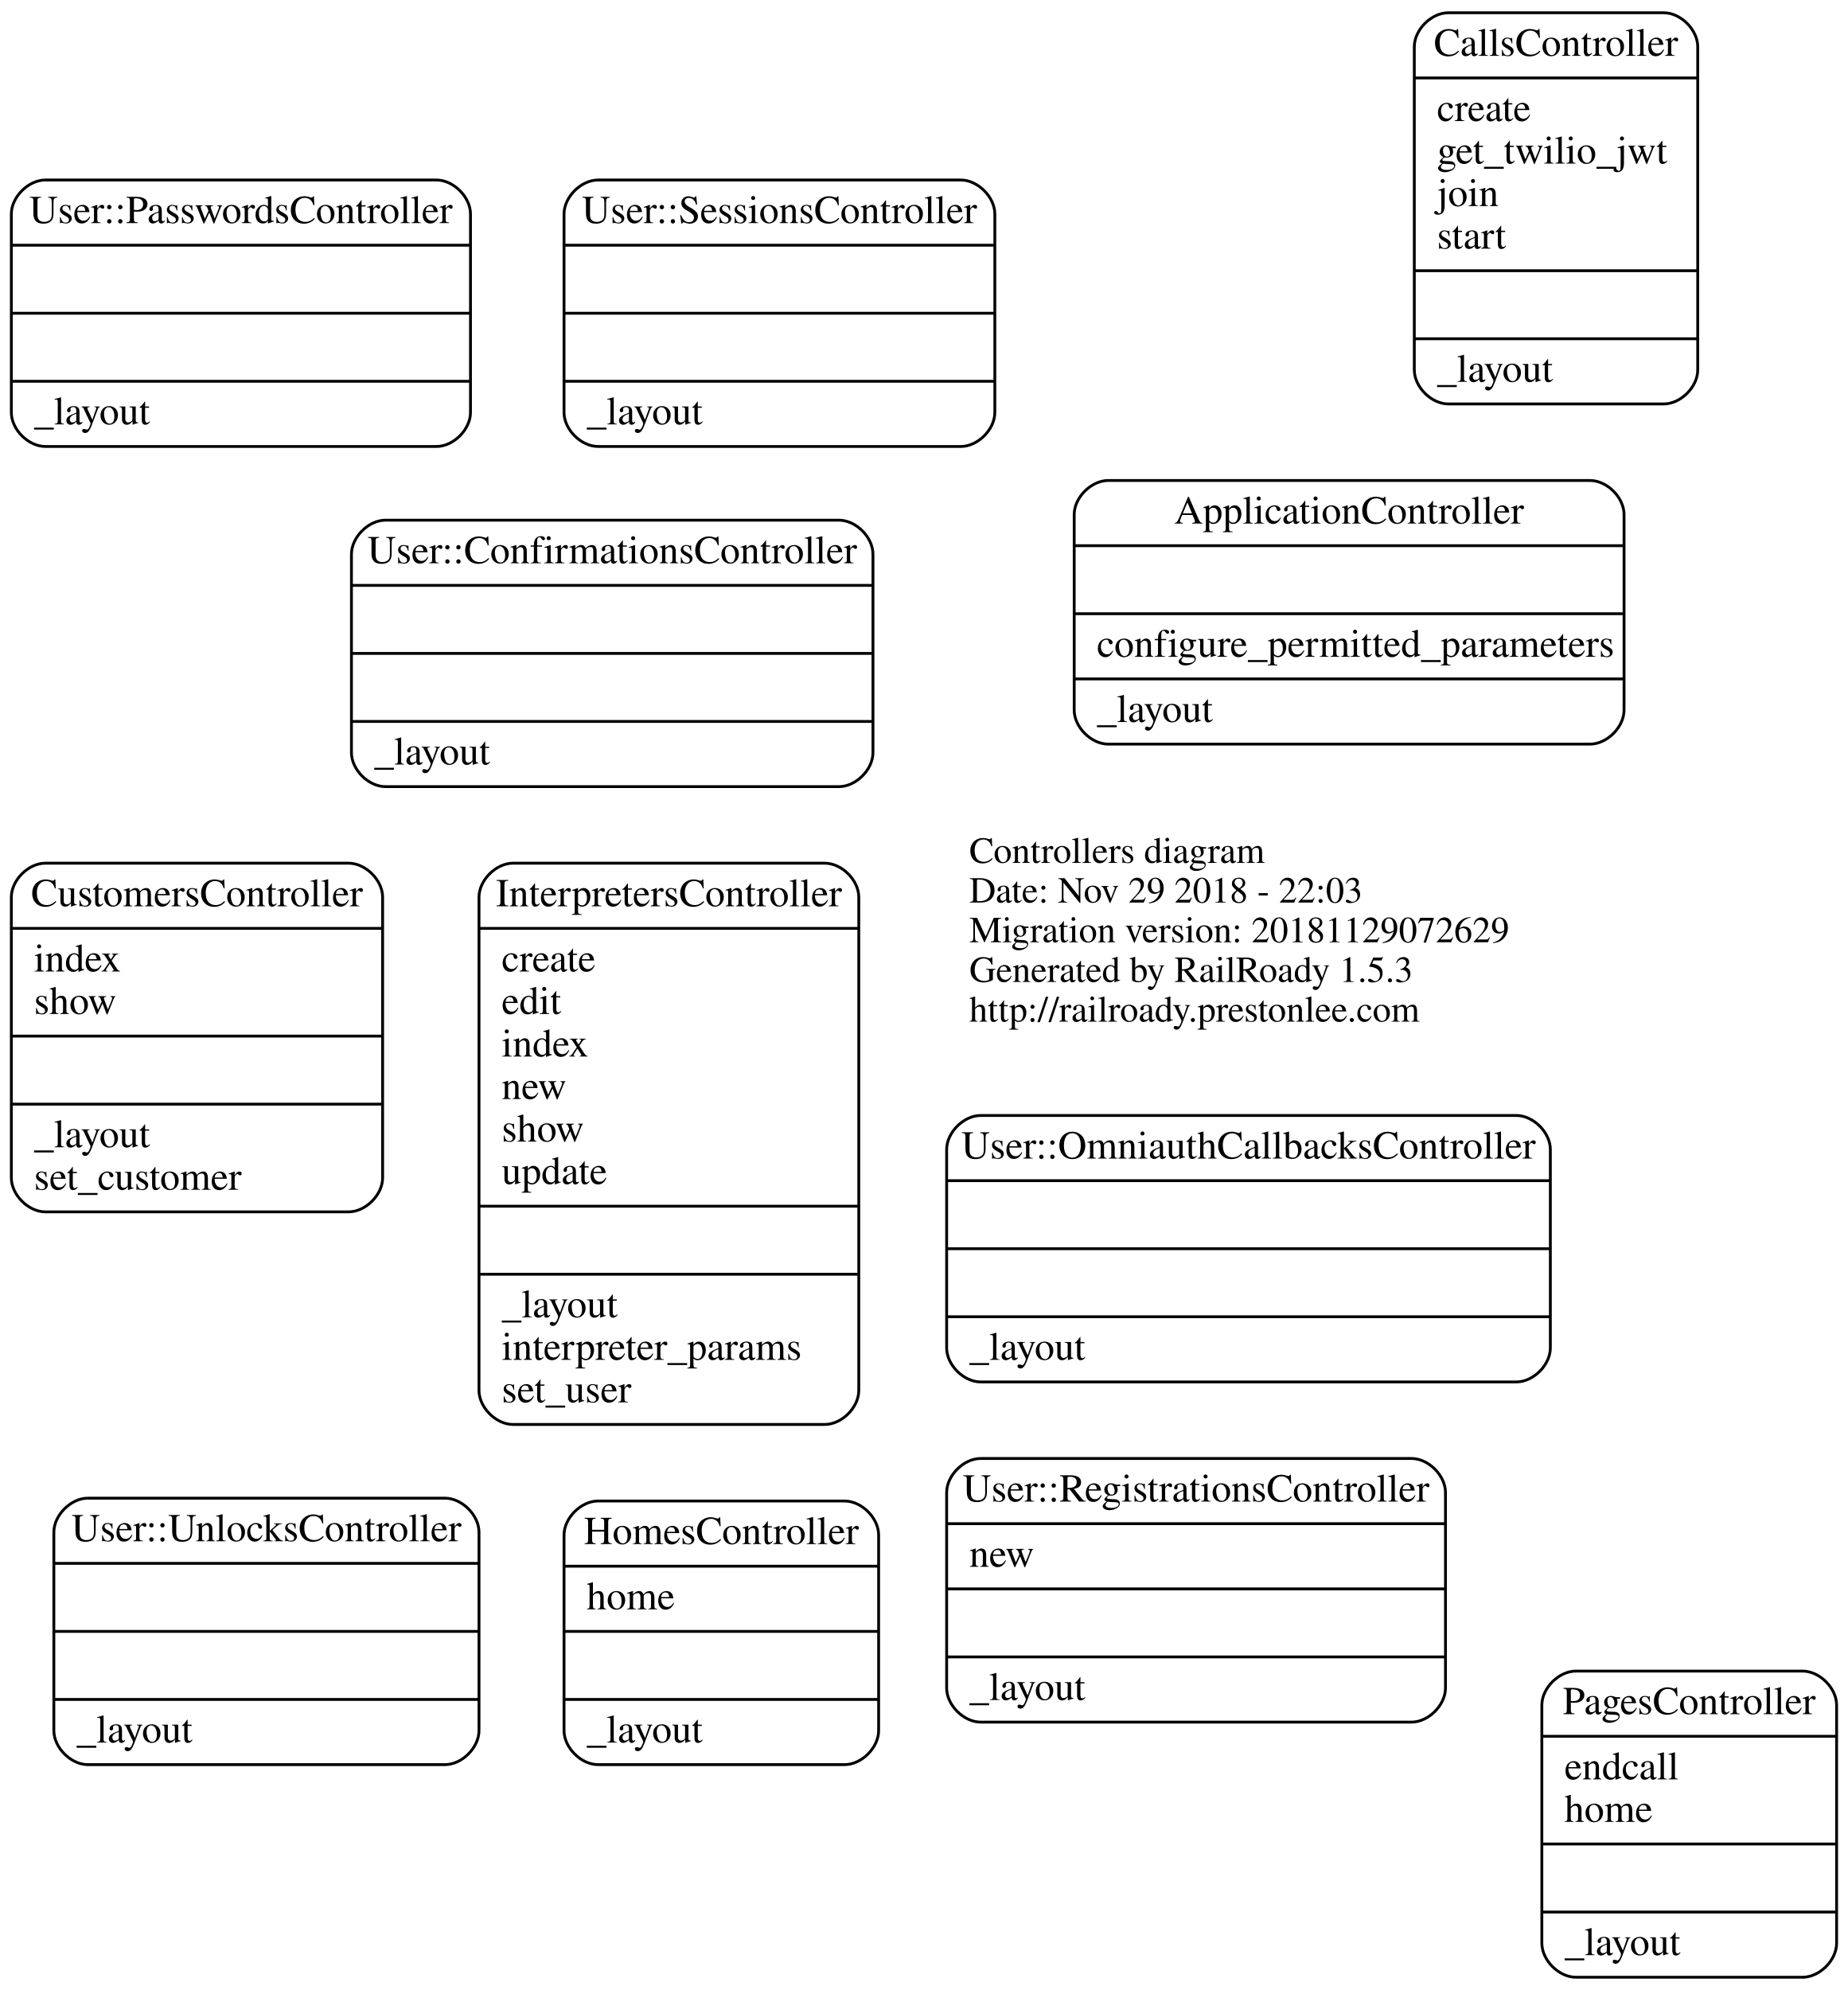
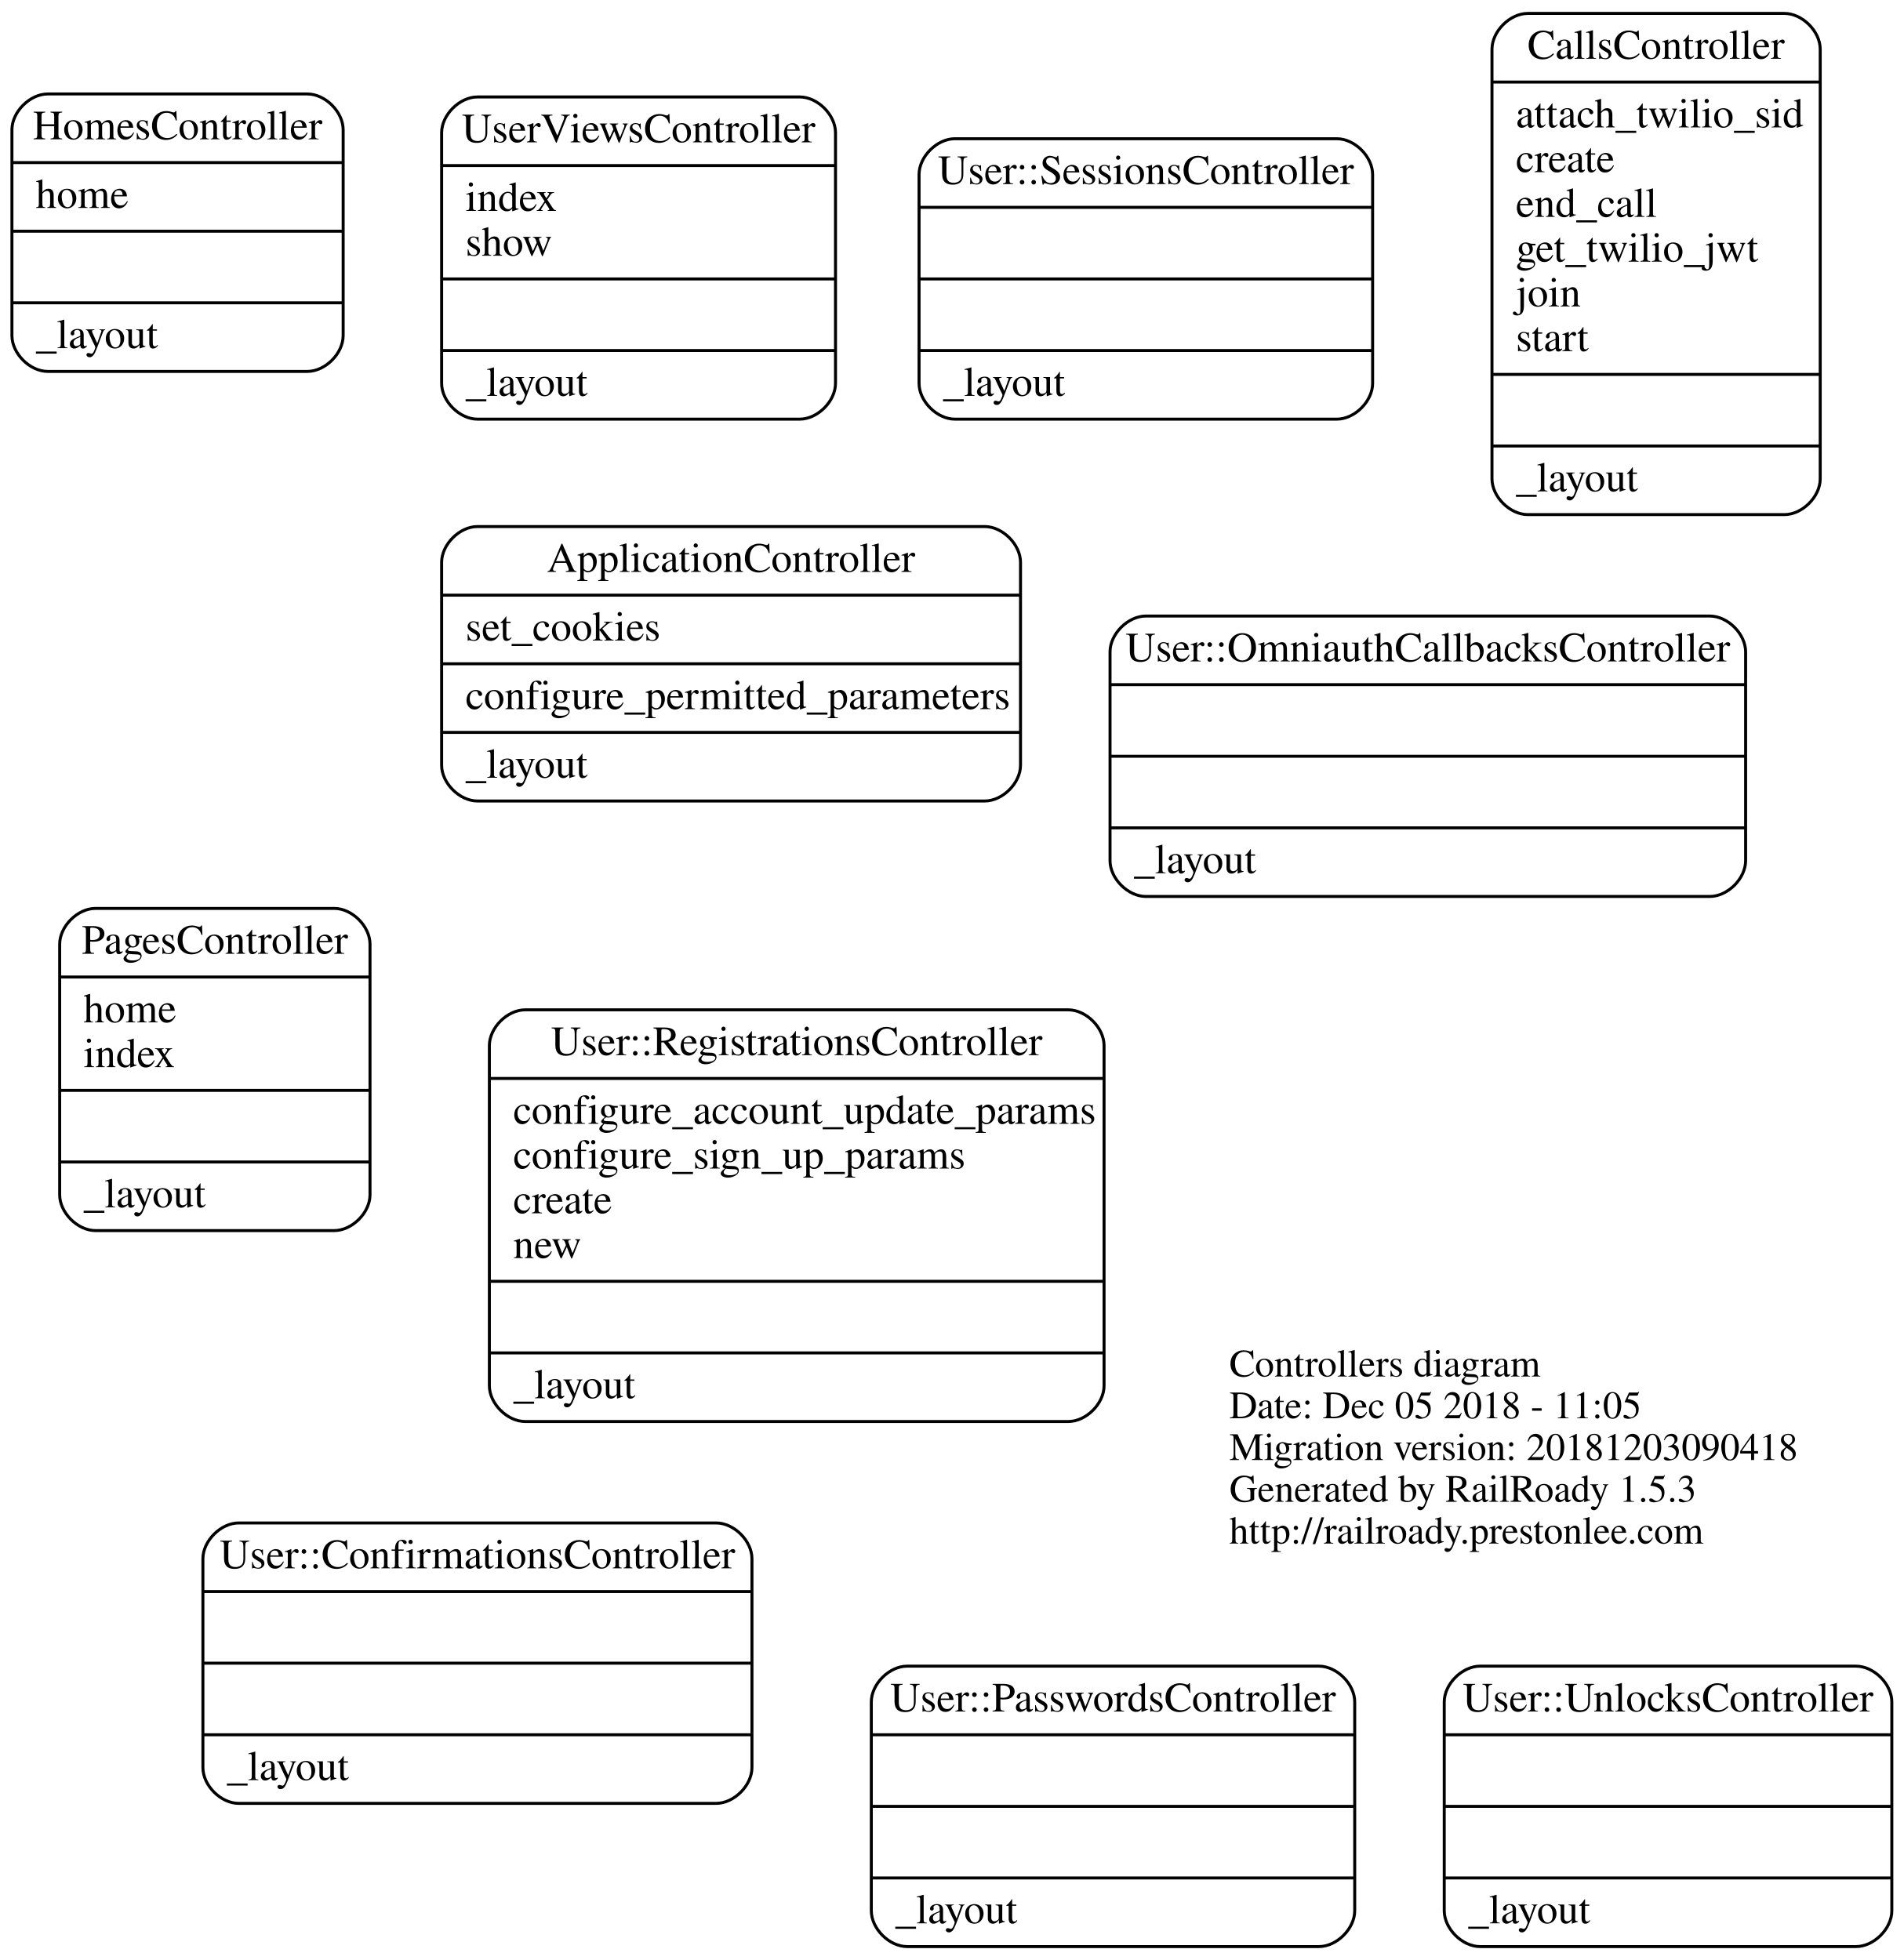
- <svg xmlns="http://www.w3.org/2000/svg" width="652pt" height="702pt" viewBox="0.00 0.00 652.00 702.00">
-   <g id="graph0" class="graph" transform="scale(1 1) rotate(0) translate(4 698)">
-     <polygon fill="transparent" stroke="transparent" points="-4,4 -4,-698 648,-698 648,4 -4,4" />
+ <svg xmlns="http://www.w3.org/2000/svg" width="638pt" height="657pt" viewBox="0.00 0.00 638.00 657.00">
+   <g id="graph0" class="graph" transform="scale(1 1) rotate(0) translate(4 653)">
+     <polygon fill="transparent" stroke="transparent" points="-4,4 -4,-653 634,-653 634,4 -4,4" />
    <g id="node1" class="node">
-       <text text-anchor="start" x="338" y="-393.6" font-family="Times,serif" font-size="13.00" fill="#000000">Controllers diagram</text>
-       <text text-anchor="start" x="338" y="-379.6" font-family="Times,serif" font-size="13.00" fill="#000000">Date: Nov 29 2018 - 22:03</text>
-       <text text-anchor="start" x="338" y="-365.6" font-family="Times,serif" font-size="13.00" fill="#000000">Migration version: 20181129072629</text>
-       <text text-anchor="start" x="338" y="-351.6" font-family="Times,serif" font-size="13.00" fill="#000000">Generated by RailRoady 1.5.3</text>
-       <text text-anchor="start" x="338" y="-337.6" font-family="Times,serif" font-size="13.00" fill="#000000">http://railroady.prestonlee.com</text>
+       <text text-anchor="start" x="408" y="-191.6" font-family="Times,serif" font-size="13.00" fill="#000000">Controllers diagram</text>
+       <text text-anchor="start" x="408" y="-177.6" font-family="Times,serif" font-size="13.00" fill="#000000">Date: Dec 05 2018 - 11:05</text>
+       <text text-anchor="start" x="408" y="-163.6" font-family="Times,serif" font-size="13.00" fill="#000000">Migration version: 20181203090418</text>
+       <text text-anchor="start" x="408" y="-149.6" font-family="Times,serif" font-size="13.00" fill="#000000">Generated by RailRoady 1.5.3</text>
+       <text text-anchor="start" x="408" y="-135.6" font-family="Times,serif" font-size="13.00" fill="#000000">http://railroady.prestonlee.com</text>
    </g>
    <g id="node2" class="node">
-       <path fill="none" stroke="#000000" d="M132,-420.5C132,-420.5 292,-420.5 292,-420.5 298,-420.5 304,-426.5 304,-432.5 304,-432.5 304,-502.5 304,-502.5 304,-508.5 298,-514.5 292,-514.5 292,-514.5 132,-514.5 132,-514.5 126,-514.5 120,-508.5 120,-502.5 120,-502.5 120,-432.5 120,-432.5 120,-426.5 126,-420.5 132,-420.5" />
-       <text text-anchor="middle" x="212" y="-499.3" font-family="Times,serif" font-size="14.00" fill="#000000">User::ConfirmationsController</text>
-       <polyline fill="none" stroke="#000000" points="120,-491.5 304,-491.5 " />
-       <polyline fill="none" stroke="#000000" points="120,-467.5 304,-467.5 " />
-       <polyline fill="none" stroke="#000000" points="120,-443.5 304,-443.5 " />
-       <text text-anchor="start" x="128" y="-428.3" font-family="Times,serif" font-size="14.00" fill="#000000">_layout</text>
+       <path fill="none" stroke="#000000" d="M76,-48.5C76,-48.5 236,-48.5 236,-48.5 242,-48.5 248,-54.5 248,-60.5 248,-60.5 248,-130.5 248,-130.5 248,-136.5 242,-142.5 236,-142.5 236,-142.5 76,-142.5 76,-142.5 70,-142.5 64,-136.5 64,-130.5 64,-130.5 64,-60.5 64,-60.5 64,-54.5 70,-48.5 76,-48.5" />
+       <text text-anchor="middle" x="156" y="-127.3" font-family="Times,serif" font-size="14.00" fill="#000000">User::ConfirmationsController</text>
+       <polyline fill="none" stroke="#000000" points="64,-119.5 248,-119.5 " />
+       <polyline fill="none" stroke="#000000" points="64,-95.5 248,-95.5 " />
+       <polyline fill="none" stroke="#000000" points="64,-71.5 248,-71.5 " />
+       <text text-anchor="start" x="72" y="-56.3" font-family="Times,serif" font-size="14.00" fill="#000000">_layout</text>
    </g>
    <g id="node3" class="node">
-       <path fill="none" stroke="#000000" d="M27,-75.5C27,-75.5 153,-75.5 153,-75.5 159,-75.5 165,-81.5 165,-87.5 165,-87.5 165,-157.5 165,-157.5 165,-163.5 159,-169.5 153,-169.5 153,-169.5 27,-169.5 27,-169.5 21,-169.5 15,-163.5 15,-157.5 15,-157.5 15,-87.5 15,-87.5 15,-81.5 21,-75.5 27,-75.5" />
-       <text text-anchor="middle" x="90" y="-154.3" font-family="Times,serif" font-size="14.00" fill="#000000">User::UnlocksController</text>
-       <polyline fill="none" stroke="#000000" points="15,-146.5 165,-146.5 " />
-       <polyline fill="none" stroke="#000000" points="15,-122.5 165,-122.5 " />
-       <polyline fill="none" stroke="#000000" points="15,-98.5 165,-98.5 " />
-       <text text-anchor="start" x="23" y="-83.3" font-family="Times,serif" font-size="14.00" fill="#000000">_layout</text>
+       <path fill="none" stroke="#000000" d="M492,-.5C492,-.5 618,-.5 618,-.5 624,-.5 630,-6.5 630,-12.5 630,-12.5 630,-82.5 630,-82.5 630,-88.5 624,-94.5 618,-94.5 618,-94.5 492,-94.5 492,-94.5 486,-94.5 480,-88.5 480,-82.5 480,-82.5 480,-12.5 480,-12.5 480,-6.5 486,-.5 492,-.5" />
+       <text text-anchor="middle" x="555" y="-79.3" font-family="Times,serif" font-size="14.00" fill="#000000">User::UnlocksController</text>
+       <polyline fill="none" stroke="#000000" points="480,-71.5 630,-71.5 " />
+       <polyline fill="none" stroke="#000000" points="480,-47.5 630,-47.5 " />
+       <polyline fill="none" stroke="#000000" points="480,-23.5 630,-23.5 " />
+       <text text-anchor="start" x="488" y="-8.3" font-family="Times,serif" font-size="14.00" fill="#000000">_layout</text>
    </g>
    <g id="node4" class="node">
-       <path fill="none" stroke="#000000" d="M207,-540.5C207,-540.5 335,-540.5 335,-540.5 341,-540.5 347,-546.5 347,-552.5 347,-552.5 347,-622.5 347,-622.5 347,-628.5 341,-634.5 335,-634.5 335,-634.5 207,-634.5 207,-634.5 201,-634.5 195,-628.5 195,-622.5 195,-622.5 195,-552.5 195,-552.5 195,-546.5 201,-540.5 207,-540.5" />
-       <text text-anchor="middle" x="271" y="-619.3" font-family="Times,serif" font-size="14.00" fill="#000000">User::SessionsController</text>
-       <polyline fill="none" stroke="#000000" points="195,-611.5 347,-611.5 " />
-       <polyline fill="none" stroke="#000000" points="195,-587.5 347,-587.5 " />
-       <polyline fill="none" stroke="#000000" points="195,-563.5 347,-563.5 " />
-       <text text-anchor="start" x="203" y="-548.3" font-family="Times,serif" font-size="14.00" fill="#000000">_layout</text>
+       <path fill="none" stroke="#000000" d="M316,-512.5C316,-512.5 444,-512.5 444,-512.5 450,-512.5 456,-518.5 456,-524.5 456,-524.5 456,-594.5 456,-594.5 456,-600.5 450,-606.5 444,-606.5 444,-606.5 316,-606.5 316,-606.5 310,-606.5 304,-600.5 304,-594.5 304,-594.5 304,-524.5 304,-524.5 304,-518.5 310,-512.5 316,-512.5" />
+       <text text-anchor="middle" x="380" y="-591.3" font-family="Times,serif" font-size="14.00" fill="#000000">User::SessionsController</text>
+       <polyline fill="none" stroke="#000000" points="304,-583.5 456,-583.5 " />
+       <polyline fill="none" stroke="#000000" points="304,-559.5 456,-559.5 " />
+       <polyline fill="none" stroke="#000000" points="304,-535.5 456,-535.5 " />
+       <text text-anchor="start" x="312" y="-520.3" font-family="Times,serif" font-size="14.00" fill="#000000">_layout</text>
    </g>
    <g id="node5" class="node">
-       <path fill="none" stroke="#000000" d="M342,-90.5C342,-90.5 494,-90.5 494,-90.5 500,-90.5 506,-96.5 506,-102.5 506,-102.5 506,-171.5 506,-171.5 506,-177.5 500,-183.5 494,-183.5 494,-183.5 342,-183.5 342,-183.5 336,-183.5 330,-177.5 330,-171.5 330,-171.5 330,-102.5 330,-102.5 330,-96.5 336,-90.5 342,-90.5" />
-       <text text-anchor="middle" x="418" y="-168.3" font-family="Times,serif" font-size="14.00" fill="#000000">User::RegistrationsController</text>
-       <polyline fill="none" stroke="#000000" points="330,-160.5 506,-160.5 " />
-       <text text-anchor="start" x="338" y="-145.3" font-family="Times,serif" font-size="14.00" fill="#000000">new</text>
-       <polyline fill="none" stroke="#000000" points="330,-137.5 506,-137.5 " />
-       <polyline fill="none" stroke="#000000" points="330,-113.5 506,-113.5 " />
-       <text text-anchor="start" x="338" y="-98.3" font-family="Times,serif" font-size="14.00" fill="#000000">_layout</text>
+       <path fill="none" stroke="#000000" d="M172,-176.5C172,-176.5 354,-176.5 354,-176.5 360,-176.5 366,-182.5 366,-188.5 366,-188.5 366,-302.5 366,-302.5 366,-308.5 360,-314.5 354,-314.5 354,-314.5 172,-314.5 172,-314.5 166,-314.5 160,-308.5 160,-302.5 160,-302.5 160,-188.5 160,-188.5 160,-182.5 166,-176.5 172,-176.5" />
+       <text text-anchor="middle" x="263" y="-299.3" font-family="Times,serif" font-size="14.00" fill="#000000">User::RegistrationsController</text>
+       <polyline fill="none" stroke="#000000" points="160,-291.5 366,-291.5 " />
+       <text text-anchor="start" x="168" y="-276.3" font-family="Times,serif" font-size="14.00" fill="#000000">configure_account_update_params</text>
+       <text text-anchor="start" x="168" y="-261.3" font-family="Times,serif" font-size="14.00" fill="#000000">configure_sign_up_params</text>
+       <text text-anchor="start" x="168" y="-246.3" font-family="Times,serif" font-size="14.00" fill="#000000">create</text>
+       <text text-anchor="start" x="168" y="-231.3" font-family="Times,serif" font-size="14.00" fill="#000000">new</text>
+       <polyline fill="none" stroke="#000000" points="160,-223.5 366,-223.5 " />
+       <polyline fill="none" stroke="#000000" points="160,-199.5 366,-199.5 " />
+       <text text-anchor="start" x="168" y="-184.3" font-family="Times,serif" font-size="14.00" fill="#000000">_layout</text>
    </g>
    <g id="node6" class="node">
-       <path fill="none" stroke="#000000" d="M12,-540.5C12,-540.5 150,-540.5 150,-540.5 156,-540.5 162,-546.5 162,-552.5 162,-552.5 162,-622.5 162,-622.5 162,-628.5 156,-634.5 150,-634.5 150,-634.5 12,-634.5 12,-634.5 6,-634.5 0,-628.5 0,-622.5 0,-622.5 0,-552.5 0,-552.5 0,-546.5 6,-540.5 12,-540.5" />
-       <text text-anchor="middle" x="81" y="-619.3" font-family="Times,serif" font-size="14.00" fill="#000000">User::PasswordsController</text>
-       <polyline fill="none" stroke="#000000" points="0,-611.5 162,-611.5 " />
-       <polyline fill="none" stroke="#000000" points="0,-587.5 162,-587.5 " />
-       <polyline fill="none" stroke="#000000" points="0,-563.5 162,-563.5 " />
-       <text text-anchor="start" x="8" y="-548.3" font-family="Times,serif" font-size="14.00" fill="#000000">_layout</text>
+       <path fill="none" stroke="#000000" d="M300,-.5C300,-.5 438,-.5 438,-.5 444,-.5 450,-6.5 450,-12.5 450,-12.5 450,-82.5 450,-82.5 450,-88.5 444,-94.5 438,-94.5 438,-94.5 300,-94.5 300,-94.5 294,-94.5 288,-88.5 288,-82.5 288,-82.5 288,-12.5 288,-12.5 288,-6.5 294,-.5 300,-.5" />
+       <text text-anchor="middle" x="369" y="-79.3" font-family="Times,serif" font-size="14.00" fill="#000000">User::PasswordsController</text>
+       <polyline fill="none" stroke="#000000" points="288,-71.5 450,-71.5 " />
+       <polyline fill="none" stroke="#000000" points="288,-47.5 450,-47.5 " />
+       <polyline fill="none" stroke="#000000" points="288,-23.5 450,-23.5 " />
+       <text text-anchor="start" x="296" y="-8.3" font-family="Times,serif" font-size="14.00" fill="#000000">_layout</text>
    </g>
    <g id="node7" class="node">
-       <path fill="none" stroke="#000000" d="M342,-210.5C342,-210.5 531,-210.5 531,-210.5 537,-210.5 543,-216.5 543,-222.5 543,-222.5 543,-292.5 543,-292.5 543,-298.5 537,-304.5 531,-304.5 531,-304.5 342,-304.5 342,-304.5 336,-304.5 330,-298.5 330,-292.5 330,-292.5 330,-222.5 330,-222.5 330,-216.5 336,-210.5 342,-210.5" />
-       <text text-anchor="middle" x="436.5" y="-289.3" font-family="Times,serif" font-size="14.00" fill="#000000">User::OmniauthCallbacksController</text>
-       <polyline fill="none" stroke="#000000" points="330,-281.5 543,-281.5 " />
-       <polyline fill="none" stroke="#000000" points="330,-257.5 543,-257.5 " />
-       <polyline fill="none" stroke="#000000" points="330,-233.5 543,-233.5 " />
-       <text text-anchor="start" x="338" y="-218.3" font-family="Times,serif" font-size="14.00" fill="#000000">_layout</text>
+       <path fill="none" stroke="#000000" d="M380,-352.5C380,-352.5 569,-352.5 569,-352.5 575,-352.5 581,-358.5 581,-364.5 581,-364.5 581,-434.5 581,-434.5 581,-440.5 575,-446.5 569,-446.5 569,-446.5 380,-446.5 380,-446.5 374,-446.5 368,-440.5 368,-434.5 368,-434.5 368,-364.5 368,-364.5 368,-358.5 374,-352.5 380,-352.5" />
+       <text text-anchor="middle" x="474.5" y="-431.3" font-family="Times,serif" font-size="14.00" fill="#000000">User::OmniauthCallbacksController</text>
+       <polyline fill="none" stroke="#000000" points="368,-423.5 581,-423.5 " />
+       <polyline fill="none" stroke="#000000" points="368,-399.5 581,-399.5 " />
+       <polyline fill="none" stroke="#000000" points="368,-375.5 581,-375.5 " />
+       <text text-anchor="start" x="376" y="-360.3" font-family="Times,serif" font-size="14.00" fill="#000000">_layout</text>
    </g>
    <g id="node8" class="node">
-       <path fill="none" stroke="#000000" d="M207,-75.5C207,-75.5 294,-75.5 294,-75.5 300,-75.5 306,-81.5 306,-87.5 306,-87.5 306,-156.5 306,-156.5 306,-162.5 300,-168.5 294,-168.5 294,-168.5 207,-168.5 207,-168.5 201,-168.5 195,-162.5 195,-156.5 195,-156.5 195,-87.5 195,-87.5 195,-81.5 201,-75.5 207,-75.5" />
-       <text text-anchor="middle" x="250.5" y="-153.3" font-family="Times,serif" font-size="14.00" fill="#000000">HomesController</text>
-       <polyline fill="none" stroke="#000000" points="195,-145.5 306,-145.5 " />
-       <text text-anchor="start" x="203" y="-130.3" font-family="Times,serif" font-size="14.00" fill="#000000">home</text>
-       <polyline fill="none" stroke="#000000" points="195,-122.5 306,-122.5 " />
-       <polyline fill="none" stroke="#000000" points="195,-98.5 306,-98.5 " />
-       <text text-anchor="start" x="203" y="-83.3" font-family="Times,serif" font-size="14.00" fill="#000000">_layout</text>
+       <path fill="none" stroke="#000000" d="M156,-512.5C156,-512.5 264,-512.5 264,-512.5 270,-512.5 276,-518.5 276,-524.5 276,-524.5 276,-608.5 276,-608.5 276,-614.5 270,-620.5 264,-620.5 264,-620.5 156,-620.5 156,-620.5 150,-620.5 144,-614.5 144,-608.5 144,-608.5 144,-524.5 144,-524.5 144,-518.5 150,-512.5 156,-512.5" />
+       <text text-anchor="middle" x="210" y="-605.3" font-family="Times,serif" font-size="14.00" fill="#000000">UserViewsController</text>
+       <polyline fill="none" stroke="#000000" points="144,-597.5 276,-597.5 " />
+       <text text-anchor="start" x="152" y="-582.3" font-family="Times,serif" font-size="14.00" fill="#000000">index</text>
+       <text text-anchor="start" x="152" y="-567.3" font-family="Times,serif" font-size="14.00" fill="#000000">show</text>
+       <polyline fill="none" stroke="#000000" points="144,-559.5 276,-559.5 " />
+       <polyline fill="none" stroke="#000000" points="144,-535.5 276,-535.5 " />
+       <text text-anchor="start" x="152" y="-520.3" font-family="Times,serif" font-size="14.00" fill="#000000">_layout</text>
    </g>
    <g id="node9" class="node">
-       <path fill="none" stroke="#000000" d="M12,-270.5C12,-270.5 119,-270.5 119,-270.5 125,-270.5 131,-276.5 131,-282.5 131,-282.5 131,-381.5 131,-381.5 131,-387.5 125,-393.5 119,-393.5 119,-393.5 12,-393.5 12,-393.5 6,-393.5 0,-387.5 0,-381.5 0,-381.5 0,-282.5 0,-282.5 0,-276.5 6,-270.5 12,-270.5" />
-       <text text-anchor="middle" x="65.5" y="-378.3" font-family="Times,serif" font-size="14.00" fill="#000000">CustomersController</text>
-       <polyline fill="none" stroke="#000000" points="0,-370.5 131,-370.5 " />
-       <text text-anchor="start" x="8" y="-355.3" font-family="Times,serif" font-size="14.00" fill="#000000">index</text>
-       <text text-anchor="start" x="8" y="-340.3" font-family="Times,serif" font-size="14.00" fill="#000000">show</text>
-       <polyline fill="none" stroke="#000000" points="0,-332.5 131,-332.5 " />
-       <polyline fill="none" stroke="#000000" points="0,-308.5 131,-308.5 " />
-       <text text-anchor="start" x="8" y="-293.3" font-family="Times,serif" font-size="14.00" fill="#000000">_layout</text>
-       <text text-anchor="start" x="8" y="-278.3" font-family="Times,serif" font-size="14.00" fill="#000000">set_customer</text>
+       <path fill="none" stroke="#000000" d="M12,-528.5C12,-528.5 99,-528.5 99,-528.5 105,-528.5 111,-534.5 111,-540.5 111,-540.5 111,-609.5 111,-609.5 111,-615.5 105,-621.5 99,-621.5 99,-621.5 12,-621.5 12,-621.5 6,-621.5 0,-615.5 0,-609.5 0,-609.5 0,-540.5 0,-540.5 0,-534.5 6,-528.5 12,-528.5" />
+       <text text-anchor="middle" x="55.5" y="-606.3" font-family="Times,serif" font-size="14.00" fill="#000000">HomesController</text>
+       <polyline fill="none" stroke="#000000" points="0,-598.5 111,-598.5 " />
+       <text text-anchor="start" x="8" y="-583.3" font-family="Times,serif" font-size="14.00" fill="#000000">home</text>
+       <polyline fill="none" stroke="#000000" points="0,-575.5 111,-575.5 " />
+       <polyline fill="none" stroke="#000000" points="0,-551.5 111,-551.5 " />
+       <text text-anchor="start" x="8" y="-536.3" font-family="Times,serif" font-size="14.00" fill="#000000">_layout</text>
    </g>
    <g id="node10" class="node">
-       <path fill="none" stroke="#000000" d="M552,-.5C552,-.5 632,-.5 632,-.5 638,-.5 644,-6.5 644,-12.5 644,-12.5 644,-96.5 644,-96.5 644,-102.5 638,-108.5 632,-108.5 632,-108.5 552,-108.5 552,-108.5 546,-108.5 540,-102.5 540,-96.5 540,-96.5 540,-12.5 540,-12.5 540,-6.5 546,-.5 552,-.5" />
-       <text text-anchor="middle" x="592" y="-93.3" font-family="Times,serif" font-size="14.00" fill="#000000">PagesController</text>
-       <polyline fill="none" stroke="#000000" points="540,-85.5 644,-85.5 " />
-       <text text-anchor="start" x="548" y="-70.3" font-family="Times,serif" font-size="14.00" fill="#000000">endcall</text>
-       <text text-anchor="start" x="548" y="-55.3" font-family="Times,serif" font-size="14.00" fill="#000000">home</text>
-       <polyline fill="none" stroke="#000000" points="540,-47.5 644,-47.5 " />
-       <polyline fill="none" stroke="#000000" points="540,-23.5 644,-23.5 " />
-       <text text-anchor="start" x="548" y="-8.3" font-family="Times,serif" font-size="14.00" fill="#000000">_layout</text>
+       <path fill="none" stroke="#000000" d="M28,-240.5C28,-240.5 108,-240.5 108,-240.5 114,-240.5 120,-246.5 120,-252.5 120,-252.5 120,-336.5 120,-336.5 120,-342.5 114,-348.5 108,-348.5 108,-348.5 28,-348.5 28,-348.5 22,-348.5 16,-342.5 16,-336.5 16,-336.5 16,-252.5 16,-252.5 16,-246.5 22,-240.5 28,-240.5" />
+       <text text-anchor="middle" x="68" y="-333.3" font-family="Times,serif" font-size="14.00" fill="#000000">PagesController</text>
+       <polyline fill="none" stroke="#000000" points="16,-325.5 120,-325.5 " />
+       <text text-anchor="start" x="24" y="-310.3" font-family="Times,serif" font-size="14.00" fill="#000000">home</text>
+       <text text-anchor="start" x="24" y="-295.3" font-family="Times,serif" font-size="14.00" fill="#000000">index</text>
+       <polyline fill="none" stroke="#000000" points="16,-287.5 120,-287.5 " />
+       <polyline fill="none" stroke="#000000" points="16,-263.5 120,-263.5 " />
+       <text text-anchor="start" x="24" y="-248.3" font-family="Times,serif" font-size="14.00" fill="#000000">_layout</text>
    </g>
    <g id="node11" class="node">
-       <path fill="none" stroke="#000000" d="M387,-435.5C387,-435.5 557,-435.5 557,-435.5 563,-435.5 569,-441.5 569,-447.5 569,-447.5 569,-516.5 569,-516.5 569,-522.5 563,-528.5 557,-528.5 557,-528.5 387,-528.5 387,-528.5 381,-528.5 375,-522.5 375,-516.5 375,-516.5 375,-447.5 375,-447.5 375,-441.5 381,-435.5 387,-435.5" />
-       <text text-anchor="middle" x="472" y="-513.3" font-family="Times,serif" font-size="14.00" fill="#000000">ApplicationController</text>
-       <polyline fill="none" stroke="#000000" points="375,-505.5 569,-505.5 " />
-       <polyline fill="none" stroke="#000000" points="375,-481.5 569,-481.5 " />
-       <text text-anchor="start" x="383" y="-466.3" font-family="Times,serif" font-size="14.00" fill="#000000">configure_permitted_parameters</text>
-       <polyline fill="none" stroke="#000000" points="375,-458.5 569,-458.5 " />
-       <text text-anchor="start" x="383" y="-443.3" font-family="Times,serif" font-size="14.00" fill="#000000">_layout</text>
+       <path fill="none" stroke="#000000" d="M156,-384.5C156,-384.5 326,-384.5 326,-384.5 332,-384.5 338,-390.5 338,-396.5 338,-396.5 338,-464.5 338,-464.5 338,-470.5 332,-476.5 326,-476.5 326,-476.5 156,-476.5 156,-476.5 150,-476.5 144,-470.5 144,-464.5 144,-464.5 144,-396.5 144,-396.5 144,-390.5 150,-384.5 156,-384.5" />
+       <text text-anchor="middle" x="241" y="-461.3" font-family="Times,serif" font-size="14.00" fill="#000000">ApplicationController</text>
+       <polyline fill="none" stroke="#000000" points="144,-453.5 338,-453.5 " />
+       <text text-anchor="start" x="152" y="-438.3" font-family="Times,serif" font-size="14.00" fill="#000000">set_cookies</text>
+       <polyline fill="none" stroke="#000000" points="144,-430.5 338,-430.5 " />
+       <text text-anchor="start" x="152" y="-415.3" font-family="Times,serif" font-size="14.00" fill="#000000">configure_permitted_parameters</text>
+       <polyline fill="none" stroke="#000000" points="144,-407.5 338,-407.5 " />
+       <text text-anchor="start" x="152" y="-392.3" font-family="Times,serif" font-size="14.00" fill="#000000">_layout</text>
    </g>
    <g id="node12" class="node">
-       <path fill="none" stroke="#000000" d="M507,-555.5C507,-555.5 583,-555.5 583,-555.5 589,-555.5 595,-561.5 595,-567.5 595,-567.5 595,-681.5 595,-681.5 595,-687.5 589,-693.5 583,-693.5 583,-693.5 507,-693.5 507,-693.5 501,-693.5 495,-687.5 495,-681.5 495,-681.5 495,-567.5 495,-567.5 495,-561.5 501,-555.5 507,-555.5" />
-       <text text-anchor="middle" x="545" y="-678.3" font-family="Times,serif" font-size="14.00" fill="#000000">CallsController</text>
-       <polyline fill="none" stroke="#000000" points="495,-670.5 595,-670.5 " />
-       <text text-anchor="start" x="503" y="-655.3" font-family="Times,serif" font-size="14.00" fill="#000000">create</text>
-       <text text-anchor="start" x="503" y="-640.3" font-family="Times,serif" font-size="14.00" fill="#000000">get_twilio_jwt</text>
-       <text text-anchor="start" x="503" y="-625.3" font-family="Times,serif" font-size="14.00" fill="#000000">join</text>
-       <text text-anchor="start" x="503" y="-610.3" font-family="Times,serif" font-size="14.00" fill="#000000">start</text>
-       <polyline fill="none" stroke="#000000" points="495,-602.5 595,-602.5 " />
-       <polyline fill="none" stroke="#000000" points="495,-578.5 595,-578.5 " />
-       <text text-anchor="start" x="503" y="-563.3" font-family="Times,serif" font-size="14.00" fill="#000000">_layout</text>
-     </g>
-     <g id="node13" class="node">
-       <path fill="none" stroke="#000000" d="M177,-195.5C177,-195.5 287,-195.5 287,-195.5 293,-195.5 299,-201.5 299,-207.5 299,-207.5 299,-381.5 299,-381.5 299,-387.5 293,-393.5 287,-393.5 287,-393.5 177,-393.5 177,-393.5 171,-393.5 165,-387.5 165,-381.5 165,-381.5 165,-207.5 165,-207.5 165,-201.5 171,-195.5 177,-195.5" />
-       <text text-anchor="middle" x="232" y="-378.3" font-family="Times,serif" font-size="14.00" fill="#000000">InterpretersController</text>
-       <polyline fill="none" stroke="#000000" points="165,-370.5 299,-370.5 " />
-       <text text-anchor="start" x="173" y="-355.3" font-family="Times,serif" font-size="14.00" fill="#000000">create</text>
-       <text text-anchor="start" x="173" y="-340.3" font-family="Times,serif" font-size="14.00" fill="#000000">edit</text>
-       <text text-anchor="start" x="173" y="-325.3" font-family="Times,serif" font-size="14.00" fill="#000000">index</text>
-       <text text-anchor="start" x="173" y="-310.3" font-family="Times,serif" font-size="14.00" fill="#000000">new</text>
-       <text text-anchor="start" x="173" y="-295.3" font-family="Times,serif" font-size="14.00" fill="#000000">show</text>
-       <text text-anchor="start" x="173" y="-280.3" font-family="Times,serif" font-size="14.00" fill="#000000">update</text>
-       <polyline fill="none" stroke="#000000" points="165,-272.5 299,-272.5 " />
-       <polyline fill="none" stroke="#000000" points="165,-248.5 299,-248.5 " />
-       <text text-anchor="start" x="173" y="-233.3" font-family="Times,serif" font-size="14.00" fill="#000000">_layout</text>
-       <text text-anchor="start" x="173" y="-218.3" font-family="Times,serif" font-size="14.00" fill="#000000">interpreter_params</text>
-       <text text-anchor="start" x="173" y="-203.3" font-family="Times,serif" font-size="14.00" fill="#000000">set_user</text>
+       <path fill="none" stroke="#000000" d="M508,-480.5C508,-480.5 594,-480.5 594,-480.5 600,-480.5 606,-486.5 606,-492.5 606,-492.5 606,-636.5 606,-636.5 606,-642.5 600,-648.5 594,-648.5 594,-648.5 508,-648.5 508,-648.5 502,-648.5 496,-642.5 496,-636.5 496,-636.5 496,-492.5 496,-492.5 496,-486.5 502,-480.5 508,-480.5" />
+       <text text-anchor="middle" x="551" y="-633.3" font-family="Times,serif" font-size="14.00" fill="#000000">CallsController</text>
+       <polyline fill="none" stroke="#000000" points="496,-625.5 606,-625.5 " />
+       <text text-anchor="start" x="504" y="-610.3" font-family="Times,serif" font-size="14.00" fill="#000000">attach_twilio_sid</text>
+       <text text-anchor="start" x="504" y="-595.3" font-family="Times,serif" font-size="14.00" fill="#000000">create</text>
+       <text text-anchor="start" x="504" y="-580.3" font-family="Times,serif" font-size="14.00" fill="#000000">end_call</text>
+       <text text-anchor="start" x="504" y="-565.3" font-family="Times,serif" font-size="14.00" fill="#000000">get_twilio_jwt</text>
+       <text text-anchor="start" x="504" y="-550.3" font-family="Times,serif" font-size="14.00" fill="#000000">join</text>
+       <text text-anchor="start" x="504" y="-535.3" font-family="Times,serif" font-size="14.00" fill="#000000">start</text>
+       <polyline fill="none" stroke="#000000" points="496,-527.5 606,-527.5 " />
+       <polyline fill="none" stroke="#000000" points="496,-503.5 606,-503.5 " />
+       <text text-anchor="start" x="504" y="-488.3" font-family="Times,serif" font-size="14.00" fill="#000000">_layout</text>
    </g>
  </g>
</svg>
